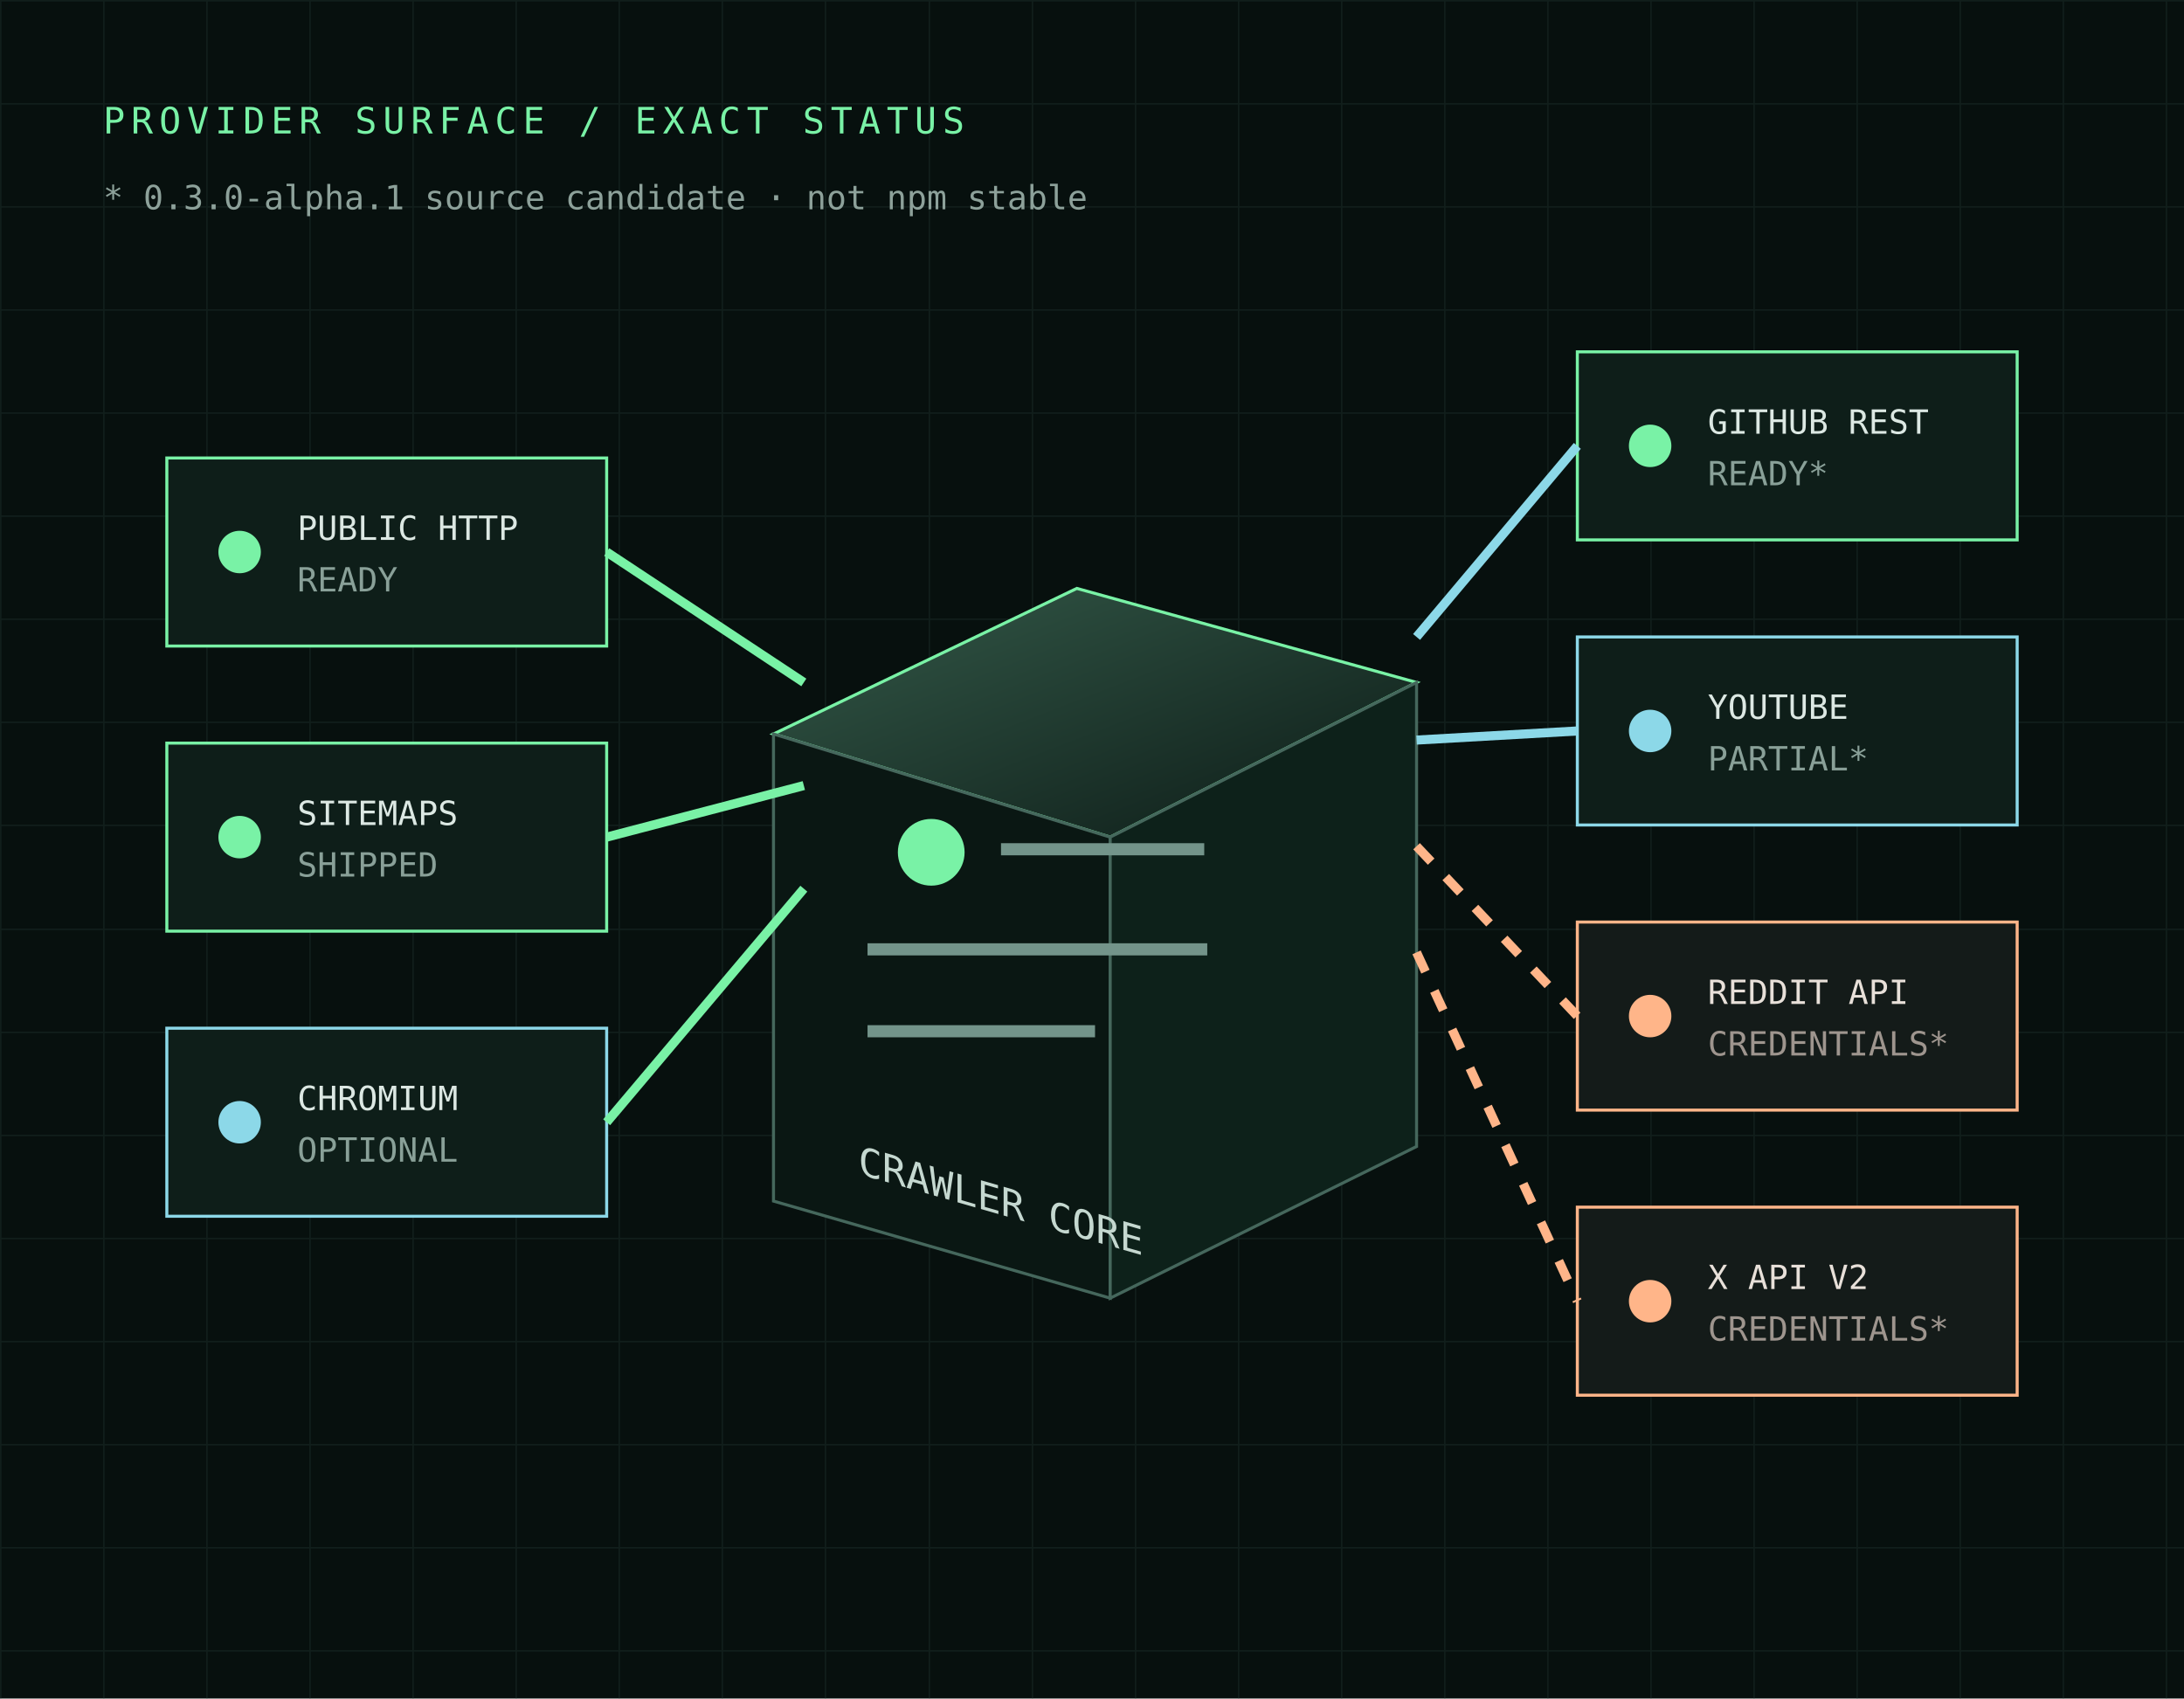
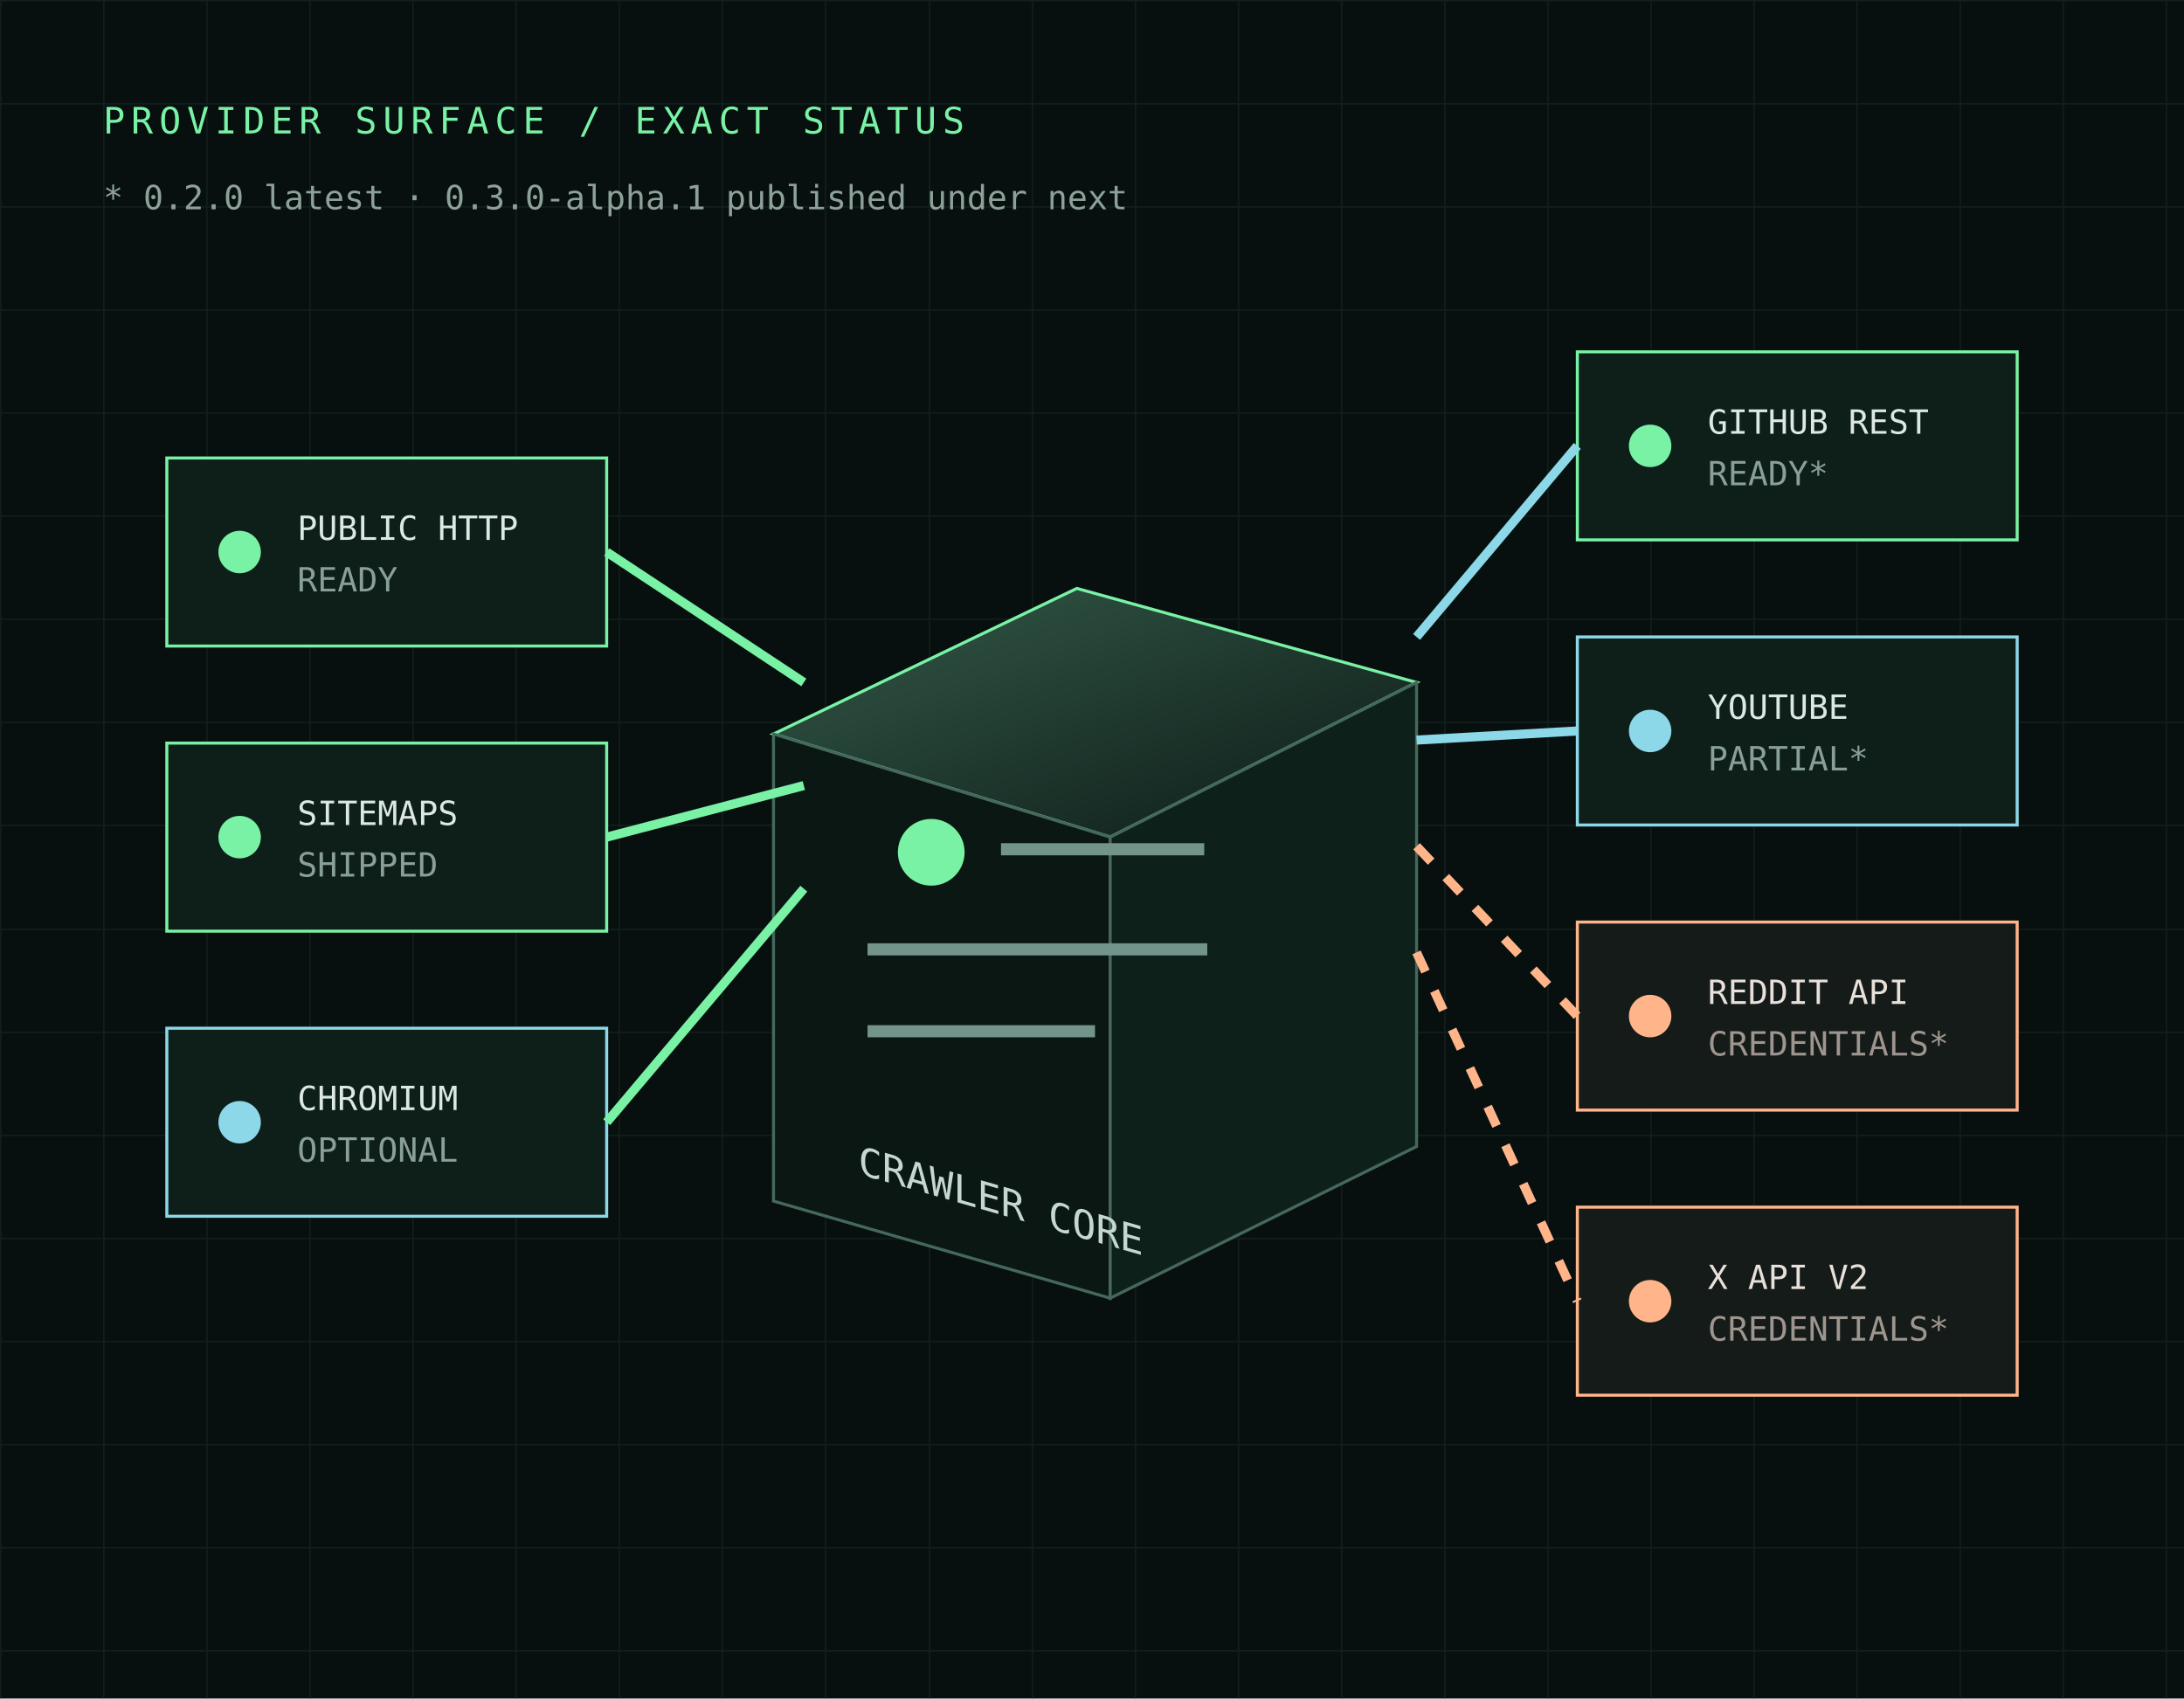
<svg xmlns="http://www.w3.org/2000/svg" viewBox="0 0 720 560" role="img" aria-labelledby="title desc">
  <defs>
    <linearGradient id="core" x1="0" y1="0" x2="1" y2="1">
      <stop stop-color="#345a49" />
      <stop offset="1" stop-color="#0c1a16" />
    </linearGradient>
    <pattern id="grid" width="34" height="34" patternUnits="userSpaceOnUse">
      <path d="M34 0H0V34" fill="none" stroke="#294139" opacity=".3" />
    </pattern>
  </defs>
  <rect width="720" height="560" fill="#07100e" />
  <rect width="720" height="560" fill="url(#grid)" />
  <g transform="translate(255 172)">
    <path d="m0 70 100-48 112 31-101 51z" fill="url(#core)" stroke="#79f2a6" />
    <path d="M0 70v154l111 32V104z" fill="#0a1713" stroke="#45675c" />
    <path d="M111 104v152l101-50V53z" fill="#0d211a" stroke="#45675c" />
    <circle cx="52" cy="109" r="11" fill="#79f2a6" />
    <path d="M75 108h67M31 141h112M31 168h75" stroke="#73948a" stroke-width="4" />
    <text x="28" y="207" fill="#c5d8d0" font-family="monospace" font-size="13" transform="skewY(16)">CRAWLER CORE</text>
  </g>
  <g font-family="monospace" font-size="11">
    <g transform="translate(55 151)">
      <rect width="145" height="62" fill="#0e1e19" stroke="#79f2a6" />
      <circle cx="24" cy="31" r="7" fill="#79f2a6" />
      <text x="43" y="27" fill="#dce8e3">PUBLIC HTTP</text>
      <text x="43" y="44" fill="#89a098">READY</text>
    </g>
    <g transform="translate(55 245)">
      <rect width="145" height="62" fill="#0e1e19" stroke="#79f2a6" />
      <circle cx="24" cy="31" r="7" fill="#79f2a6" />
      <text x="43" y="27" fill="#dce8e3">SITEMAPS</text>
      <text x="43" y="44" fill="#89a098">SHIPPED</text>
    </g>
    <g transform="translate(55 339)">
      <rect width="145" height="62" fill="#0e1e19" stroke="#8cd8e8" />
      <circle cx="24" cy="31" r="7" fill="#8cd8e8" />
      <text x="43" y="27" fill="#dce8e3">CHROMIUM</text>
      <text x="43" y="44" fill="#89a098">OPTIONAL</text>
    </g>
    <g transform="translate(520 116)">
      <rect width="145" height="62" fill="#0e1e19" stroke="#79f2a6" />
      <circle cx="24" cy="31" r="7" fill="#79f2a6" />
      <text x="43" y="27" fill="#dce8e3">GITHUB REST</text>
      <text x="43" y="44" fill="#89a098">READY*</text>
    </g>
    <g transform="translate(520 210)">
      <rect width="145" height="62" fill="#0e1e19" stroke="#8cd8e8" />
      <circle cx="24" cy="31" r="7" fill="#8cd8e8" />
      <text x="43" y="27" fill="#dce8e3">YOUTUBE</text>
      <text x="43" y="44" fill="#89a098">PARTIAL*</text>
    </g>
    <g transform="translate(520 304)">
      <rect width="145" height="62" fill="#141b19" stroke="#ffb589" />
      <circle cx="24" cy="31" r="7" fill="#ffb589" />
      <text x="43" y="27" fill="#e8e0d9">REDDIT API</text>
      <text x="43" y="44" fill="#9e958e">CREDENTIALS*</text>
    </g>
    <g transform="translate(520 398)">
      <rect width="145" height="62" fill="#141b19" stroke="#ffb589" />
      <circle cx="24" cy="31" r="7" fill="#ffb589" />
      <text x="43" y="27" fill="#e8e0d9">X API V2</text>
      <text x="43" y="44" fill="#9e958e">CREDENTIALS*</text>
    </g>
  </g>
  <g fill="none" stroke-width="3">
    <path d="M200 182 265 225M200 276l65-17M200 370l65-77" stroke="#79f2a6" />
    <path d="M467 210 520 147M467 244l53-3" stroke="#8cd8e8" />
    <path d="M467 279l53 56M467 314l53 115" stroke="#ffb589" stroke-dasharray="7 7" />
  </g>
  <text x="34" y="44" fill="#79f2a6" font-family="monospace" font-size="12" letter-spacing="2">PROVIDER SURFACE / EXACT STATUS</text>
-   <text x="34" y="69" fill="#8da19a" font-family="monospace" font-size="11">* 0.3.0-alpha.1 source candidate · not npm stable</text>
+   <text x="34" y="69" fill="#8da19a" font-family="monospace" font-size="11">* 0.2.0 latest · 0.3.0-alpha.1 published under next</text>
</svg>
